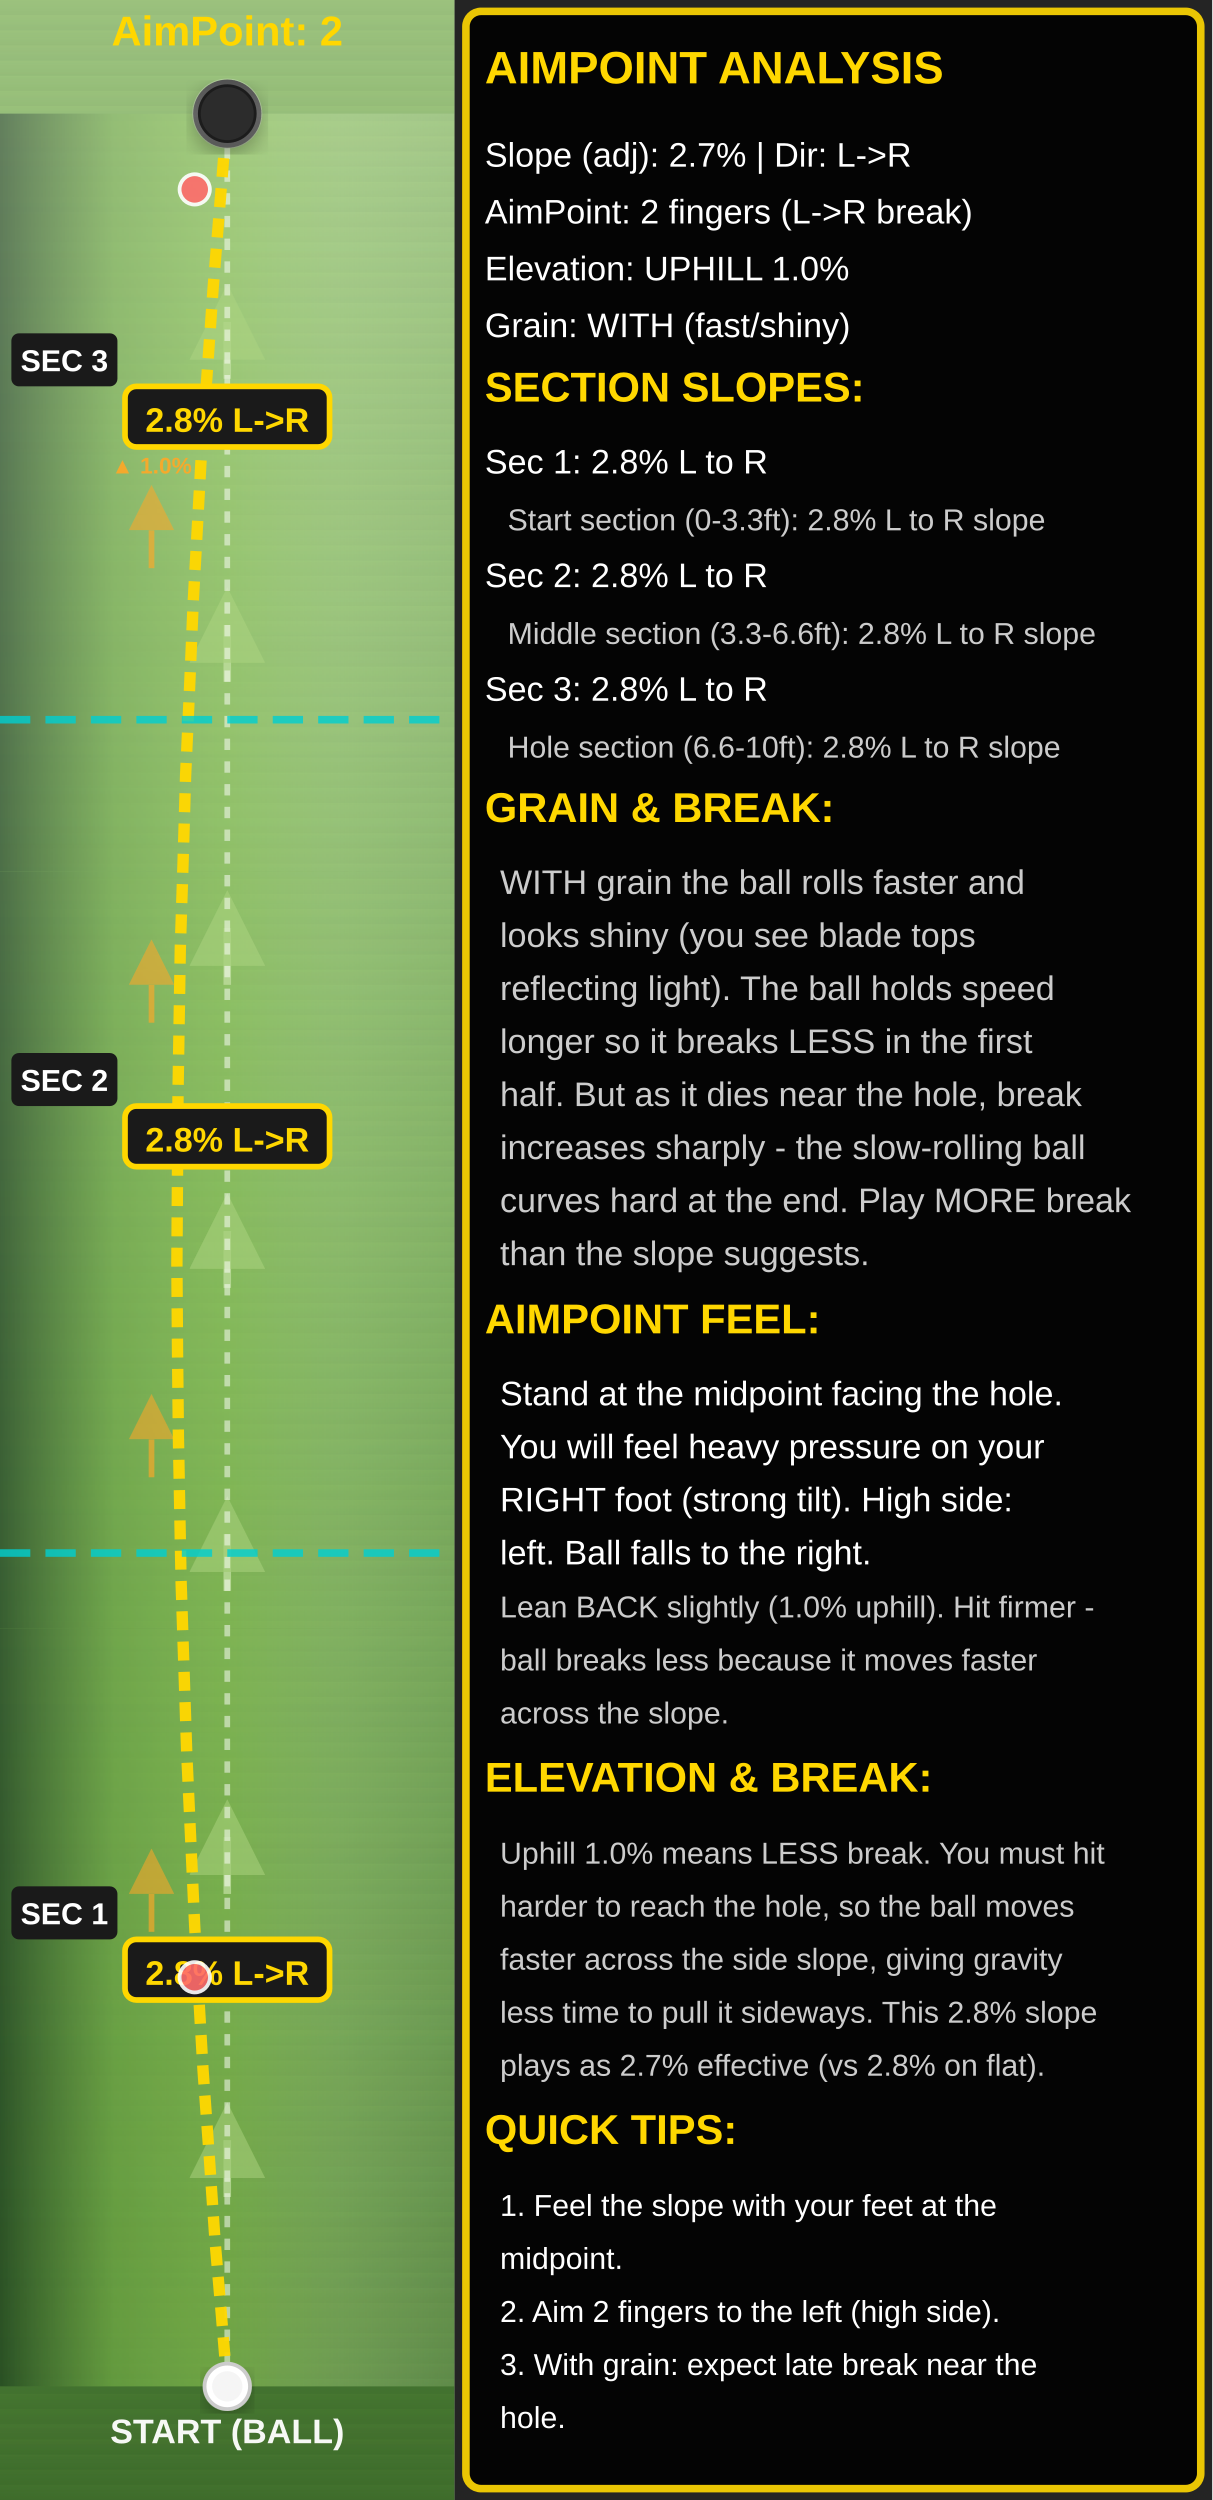
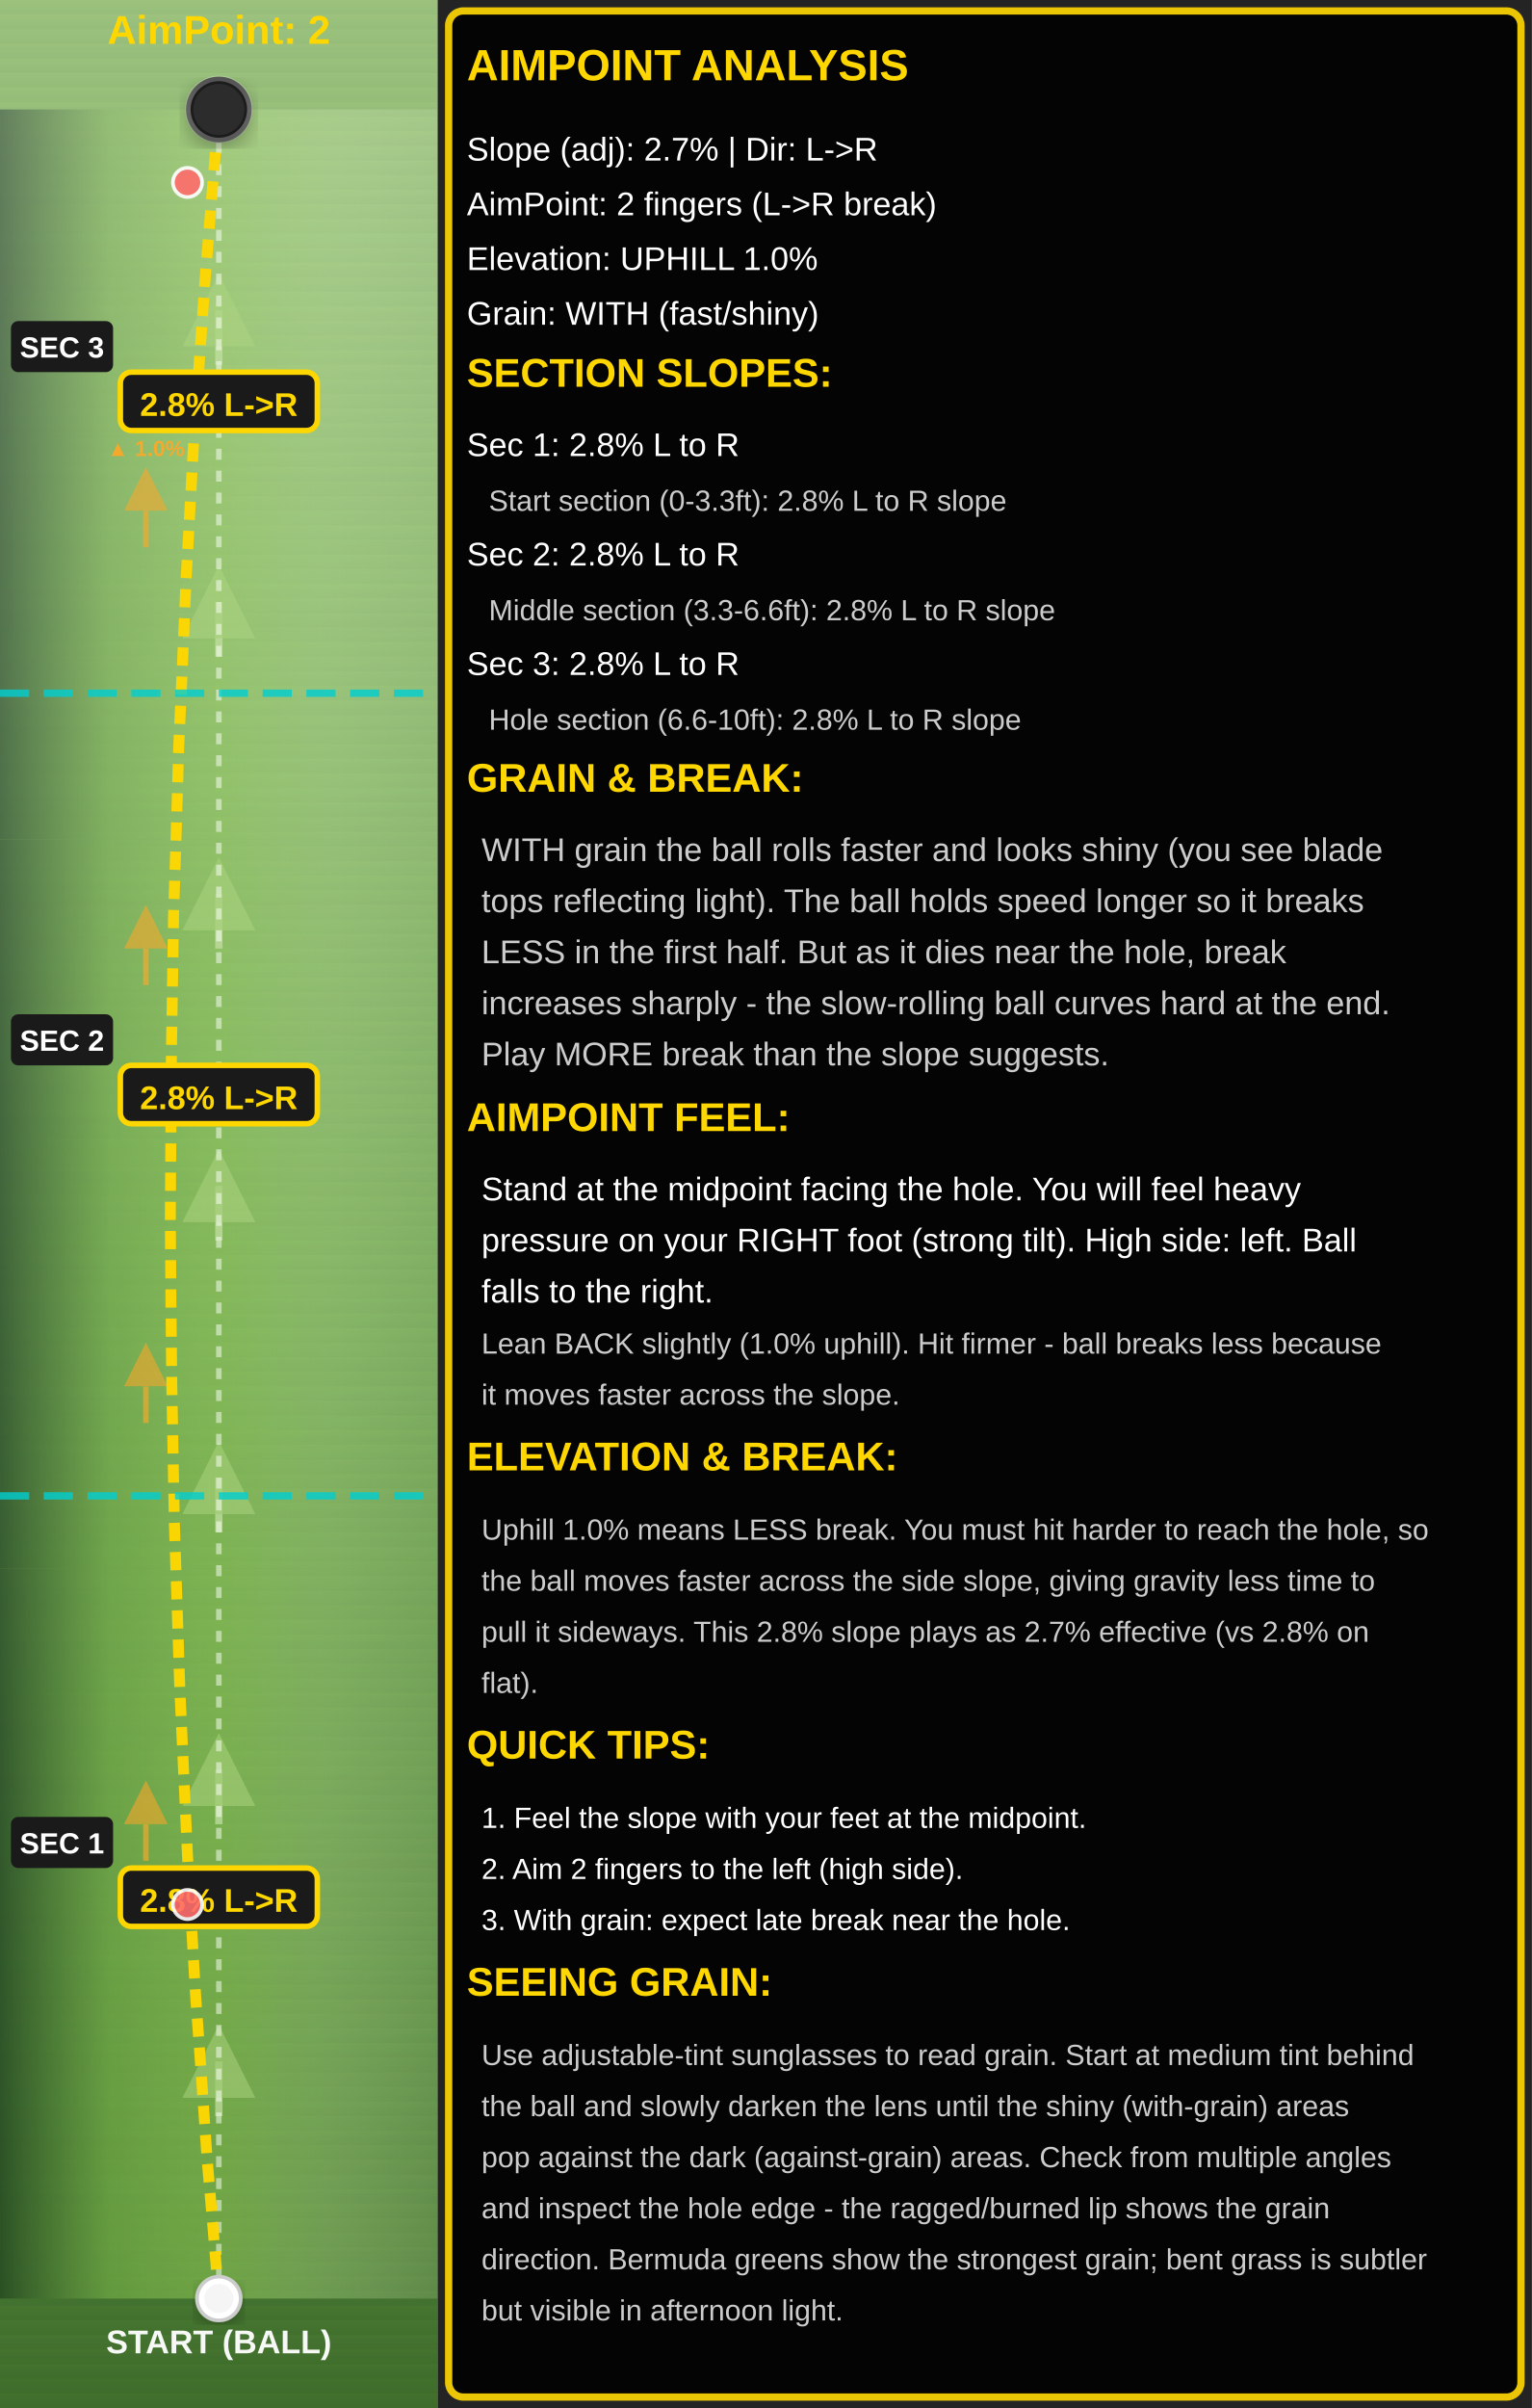
- <svg xmlns="http://www.w3.org/2000/svg" width="320" height="660">
+ <svg xmlns="http://www.w3.org/2000/svg" width="420" height="660">
  <defs>
    <linearGradient id="baseGreen" x1="0%" y1="0%" x2="0%" y2="100%">
      <stop offset="0%" style="stop-color:#689F38;stop-opacity:1" />
      <stop offset="50%" style="stop-color:#558B2F;stop-opacity:1" />
      <stop offset="100%" style="stop-color:#4A7C27;stop-opacity:1" />
    </linearGradient>
    <linearGradient id="grainGradient" x1="0%" y1="0%" x2="0%" y2="100%">
      <stop offset="0%" style="stop-color:#E8F5E9;stop-opacity:0.6" />
      <stop offset="30%" style="stop-color:#C8E6C9;stop-opacity:0.5" />
      <stop offset="60%" style="stop-color:#A5D6A7;stop-opacity:0.35" />
      <stop offset="100%" style="stop-color:#81C784;stop-opacity:0.2" />
    </linearGradient>
    <linearGradient id="elevationGradient" x1="0%" y1="0%" x2="0%" y2="100%">
      <stop offset="0%" style="stop-color:#AED581;stop-opacity:0.20" />
      <stop offset="50%" style="stop-color:#689F38;stop-opacity:0.43" />
      <stop offset="100%" style="stop-color:#1B3D14;stop-opacity:0.67" />
    </linearGradient>
    <linearGradient id="breakGradientSec1" x1="0%" y1="0%" x2="100%" y2="0%">
      <stop offset="0%" style="stop-color:#1B3D14;stop-opacity:0.972" />
      <stop offset="25%" style="stop-color:#689F38;stop-opacity:0.784" />
      <stop offset="50%" style="stop-color:#8BC34A;stop-opacity:0.597" />
      <stop offset="75%" style="stop-color:#AED581;stop-opacity:0.409" />
      <stop offset="100%" style="stop-color:#C5E1A5;stop-opacity:0.221" />
    </linearGradient>
    <linearGradient id="breakGradientSec2" x1="0%" y1="0%" x2="100%" y2="0%">
      <stop offset="0%" style="stop-color:#1B3D14;stop-opacity:0.972" />
      <stop offset="25%" style="stop-color:#689F38;stop-opacity:0.784" />
      <stop offset="50%" style="stop-color:#8BC34A;stop-opacity:0.597" />
      <stop offset="75%" style="stop-color:#AED581;stop-opacity:0.409" />
      <stop offset="100%" style="stop-color:#C5E1A5;stop-opacity:0.221" />
    </linearGradient>
    <linearGradient id="breakGradientSec3" x1="0%" y1="0%" x2="100%" y2="0%">
      <stop offset="0%" style="stop-color:#1B3D14;stop-opacity:0.972" />
      <stop offset="25%" style="stop-color:#689F38;stop-opacity:0.784" />
      <stop offset="50%" style="stop-color:#8BC34A;stop-opacity:0.597" />
      <stop offset="75%" style="stop-color:#AED581;stop-opacity:0.409" />
      <stop offset="100%" style="stop-color:#C5E1A5;stop-opacity:0.221" />
    </linearGradient>
    <linearGradient id="holeGrainGradient" x1="50%" y1="0%" x2="50%" y2="100%">
      <stop offset="0%" style="stop-color:#FFFFFF;stop-opacity:0.3" />
      <stop offset="50%" style="stop-color:#CCCCCC;stop-opacity:0.5" />
      <stop offset="100%" style="stop-color:#999999;stop-opacity:0.6" />
    </linearGradient>
    <filter id="shadow">
      <feDropShadow dx="0" dy="2" stdDeviation="3" flood-opacity="0.3" />
    </filter>
    <marker id="arrowhead-grain" markerWidth="10" markerHeight="10" refX="5" refY="5" orient="auto">
      <polygon points="0,0 10,5 0,10" fill="#AED581" opacity="0.7" />
    </marker>
    <marker id="arrowhead-elev-up" markerWidth="8" markerHeight="8" refX="4" refY="8" orient="0">
      <polygon points="4,0 8,8 0,8" fill="#FFA726" opacity="0.85" />
    </marker>
    <marker id="arrowhead-elev-down" markerWidth="8" markerHeight="8" refX="4" refY="0" orient="0">
      <polygon points="0,0 8,0 4,8" fill="#4FC3F7" opacity="0.85" />
    </marker>
    <pattern id="grassTexture" x="0" y="0" width="4" height="4" patternUnits="userSpaceOnUse">
      <rect width="4" height="4" fill="url(#baseGreen)" opacity="0.95" />
      <line x1="0" y1="2" x2="4" y2="2" stroke="#5A9B3F" stroke-width="0.5" opacity="0.3" />
    </pattern>
  </defs>
  <rect width="120" height="660" fill="url(#baseGreen)" />
  <rect width="120" height="660" fill="url(#grassTexture)" opacity="0.3" />
  <rect width="120" height="660" fill="url(#elevationGradient)" opacity="0.7" />
  <rect x="0" y="430.0" width="120" height="200.0" fill="url(#breakGradientSec1)" opacity="1.0" />
  <rect x="0" y="230.0" width="120" height="200.0" fill="url(#breakGradientSec2)" opacity="1.0" />
  <rect x="0" y="30" width="120" height="200.0" fill="url(#breakGradientSec3)" opacity="1.0" />
  <rect width="120" height="660" fill="url(#grainGradient)" opacity="0.6" />
  <line x1="60.0" y1="100" x2="60.0" y2="85" stroke="#C5E1A5" stroke-width="2" opacity="0.7" marker-end="url(#arrowhead-grain)" />
  <line x1="60.0" y1="180" x2="60.0" y2="165" stroke="#C5E1A5" stroke-width="2" opacity="0.7" marker-end="url(#arrowhead-grain)" />
  <line x1="60.0" y1="260" x2="60.0" y2="245" stroke="#C5E1A5" stroke-width="2" opacity="0.7" marker-end="url(#arrowhead-grain)" />
  <line x1="60.0" y1="340" x2="60.0" y2="325" stroke="#C5E1A5" stroke-width="2" opacity="0.7" marker-end="url(#arrowhead-grain)" />
  <line x1="60.0" y1="420" x2="60.0" y2="405" stroke="#C5E1A5" stroke-width="2" opacity="0.7" marker-end="url(#arrowhead-grain)" />
  <line x1="60.0" y1="500" x2="60.0" y2="485" stroke="#C5E1A5" stroke-width="2" opacity="0.7" marker-end="url(#arrowhead-grain)" />
  <line x1="60.0" y1="580" x2="60.0" y2="565" stroke="#C5E1A5" stroke-width="2" opacity="0.7" marker-end="url(#arrowhead-grain)" />
  <line x1="40.0" y1="150" x2="40.0" y2="140" stroke="#FFA726" stroke-width="1.5" opacity="0.65" marker-end="url(#arrowhead-elev-up)" />
  <line x1="40.0" y1="270" x2="40.0" y2="260" stroke="#FFA726" stroke-width="1.5" opacity="0.65" marker-end="url(#arrowhead-elev-up)" />
  <line x1="40.0" y1="390" x2="40.0" y2="380" stroke="#FFA726" stroke-width="1.5" opacity="0.65" marker-end="url(#arrowhead-elev-up)" />
  <line x1="40.0" y1="510" x2="40.0" y2="500" stroke="#FFA726" stroke-width="1.5" opacity="0.65" marker-end="url(#arrowhead-elev-up)" />
  <text x="40.0" y="125" font-family="Arial, sans-serif" font-size="6" fill="#FFA726" text-anchor="middle" font-weight="bold" opacity="0.9">▲ 1.0%</text>
  <line x1="60.0" y1="630" x2="60.0" y2="30.0" stroke="#FFFFFF" stroke-width="1.5" stroke-dasharray="3,3" opacity="0.5" />
  <path d="M 60.0 630.0 C 59.0 617.5, 57.9 604.6, 56.8 592.0 C 55.8 577.0, 54.7 561.5, 53.6 546.5 C 52.9 533.9, 52.1 521.0, 51.4 508.5 C 50.7 493.4, 50.0 477.9, 49.3 462.9 C 48.8 447.9, 48.3 432.4, 47.8 417.3 C 47.6 404.8, 47.3 391.9, 47.1 379.4 C 46.9 364.3, 46.8 348.8, 46.7 333.8 C 46.8 318.8, 46.9 303.3, 47.0 288.2 C 47.2 275.7, 47.4 262.8, 47.6 250.3 C 48.1 235.2, 48.6 219.7, 49.0 204.7 C 49.7 189.6, 50.4 174.2, 51.0 159.1 C 51.7 146.6, 52.4 133.7, 53.1 121.1 C 54.2 106.1, 55.2 90.6, 56.3 75.6 C 57.5 60.5, 58.8 45.0, 60.0 30.0" stroke="#FFD700" stroke-width="3" fill="none" stroke-dasharray="5,3" opacity="0.95" />
  <line x1="0" y1="410.0" x2="120" y2="410.0" stroke="#00CED1" stroke-width="2" opacity="0.8" stroke-dasharray="8,4" />
  <line x1="0" y1="190.0" x2="120" y2="190.0" stroke="#00CED1" stroke-width="2" opacity="0.8" stroke-dasharray="8,4" />
  <rect x="3" y="498.0" width="28" height="14" fill="#1A1A1A" rx="2" />
  <text x="17" y="508.0" font-family="Arial, sans-serif" font-size="8" fill="#FFFFFF" text-anchor="middle" font-weight="bold">SEC 1</text>
  <rect x="33.0" y="512.0" width="54" height="16" fill="#1A1A1A" rx="3" stroke="#FFD700" stroke-width="1.5" />
  <text x="60.0" y="524.0" font-family="Arial, sans-serif" font-size="9" fill="#FFD700" text-anchor="middle" font-weight="bold">2.8% L-&gt;R</text>
  <rect x="3" y="278.0" width="28" height="14" fill="#1A1A1A" rx="2" />
  <text x="17" y="288.0" font-family="Arial, sans-serif" font-size="8" fill="#FFFFFF" text-anchor="middle" font-weight="bold">SEC 2</text>
  <rect x="33.0" y="292.0" width="54" height="16" fill="#1A1A1A" rx="3" stroke="#FFD700" stroke-width="1.5" />
  <text x="60.0" y="304.0" font-family="Arial, sans-serif" font-size="9" fill="#FFD700" text-anchor="middle" font-weight="bold">2.8% L-&gt;R</text>
  <rect x="3" y="88.0" width="28" height="14" fill="#1A1A1A" rx="2" />
  <text x="17" y="98.0" font-family="Arial, sans-serif" font-size="8" fill="#FFFFFF" text-anchor="middle" font-weight="bold">SEC 3</text>
  <rect x="33.0" y="102.0" width="54" height="16" fill="#1A1A1A" rx="3" stroke="#FFD700" stroke-width="1.5" />
  <text x="60.0" y="114.0" font-family="Arial, sans-serif" font-size="9" fill="#FFD700" text-anchor="middle" font-weight="bold">2.8% L-&gt;R</text>
  <circle cx="51.408" cy="522" r="4" fill="#FF6B6B" opacity="0.9" stroke="#FFFFFF" stroke-width="1" />
  <circle cx="51.408" cy="50" r="4" fill="#FF6B6B" opacity="0.9" stroke="#FFFFFF" stroke-width="1" />
  <text x="60.0" y="12" font-family="Arial, sans-serif" font-size="11" fill="#FFD700" text-anchor="middle" font-weight="bold">AimPoint: 2</text>
  <circle cx="60.0" cy="30.0" r="9" fill="#1A1A1A" filter="url(#shadow)" />
  <circle cx="60.0" cy="30.0" r="7" fill="#2C2C2C" />
  <circle cx="60.0" cy="30.0" r="8.5" fill="none" stroke="url(#holeGrainGradient)" stroke-width="1.5" opacity="0.8" />
  <circle cx="60.0" cy="630" r="6" fill="#FFFFFF" stroke="#CCCCCC" stroke-width="1" filter="url(#shadow)" />
  <circle cx="60.0" cy="630" r="4" fill="#F5F5F5" />
  <text x="60.0" y="645" font-family="Arial, sans-serif" font-size="9" fill="#FFFFFF" text-anchor="middle" font-weight="bold" opacity="0.95">START (BALL)</text>
-   <rect x="120" y="0" width="200" height="660" fill="#1A1A1A" opacity="0.95" />
-   <rect x="123" y="3" width="194" height="654" fill="#000000" opacity="0.9" rx="4" stroke="#FFD700" stroke-width="2" />
+   <rect x="120" y="0" width="300" height="660" fill="#1A1A1A" opacity="0.95" />
+   <rect x="123" y="3" width="294" height="654" fill="#000000" opacity="0.9" rx="4" stroke="#FFD700" stroke-width="2" />
  <text x="128" y="22" font-family="Arial, sans-serif" font-size="12" fill="#FFD700" font-weight="bold">AIMPOINT ANALYSIS</text>
  <text x="128" y="44" font-family="Arial, sans-serif" font-size="9" fill="#FFFFFF">Slope (adj): 2.7%  |  Dir: L-&gt;R</text>
  <text x="128" y="59" font-family="Arial, sans-serif" font-size="9" fill="#FFFFFF">AimPoint: 2 fingers (L-&gt;R break)</text>
  <text x="128" y="74" font-family="Arial, sans-serif" font-size="9" fill="#FFFFFF">Elevation: UPHILL 1.0%</text>
  <text x="128" y="89" font-family="Arial, sans-serif" font-size="9" fill="#FFFFFF">Grain: WITH (fast/shiny)</text>
  <text x="128" y="106" font-family="Arial, sans-serif" font-size="11" fill="#FFD700" font-weight="bold">SECTION SLOPES:</text>
  <text x="128" y="125" font-family="Arial, sans-serif" font-size="9" fill="#FFFFFF">Sec 1: 2.8% L to R</text>
  <text x="134" y="140" font-family="Arial, sans-serif" font-size="8" fill="#CCCCCC">Start section (0-3.3ft): 2.8% L to R slope</text>
  <text x="128" y="155" font-family="Arial, sans-serif" font-size="9" fill="#FFFFFF">Sec 2: 2.8% L to R</text>
  <text x="134" y="170" font-family="Arial, sans-serif" font-size="8" fill="#CCCCCC">Middle section (3.3-6.6ft): 2.8% L to R slope</text>
  <text x="128" y="185" font-family="Arial, sans-serif" font-size="9" fill="#FFFFFF">Sec 3: 2.8% L to R</text>
  <text x="134" y="200" font-family="Arial, sans-serif" font-size="8" fill="#CCCCCC">Hole section (6.6-10ft): 2.8% L to R slope</text>
  <text x="128" y="217" font-family="Arial, sans-serif" font-size="11" fill="#FFD700" font-weight="bold">GRAIN &amp; BREAK:</text>
-   <text x="132" y="236" font-family="Arial, sans-serif" font-size="9" fill="#CCCCCC">WITH grain the ball rolls faster and</text>
-   <text x="132" y="250" font-family="Arial, sans-serif" font-size="9" fill="#CCCCCC">looks shiny (you see blade tops</text>
-   <text x="132" y="264" font-family="Arial, sans-serif" font-size="9" fill="#CCCCCC">reflecting light). The ball holds speed</text>
-   <text x="132" y="278" font-family="Arial, sans-serif" font-size="9" fill="#CCCCCC">longer so it breaks LESS in the first</text>
-   <text x="132" y="292" font-family="Arial, sans-serif" font-size="9" fill="#CCCCCC">half. But as it dies near the hole, break</text>
-   <text x="132" y="306" font-family="Arial, sans-serif" font-size="9" fill="#CCCCCC">increases sharply - the slow-rolling ball</text>
-   <text x="132" y="320" font-family="Arial, sans-serif" font-size="9" fill="#CCCCCC">curves hard at the end. Play MORE break</text>
-   <text x="132" y="334" font-family="Arial, sans-serif" font-size="9" fill="#CCCCCC">than the slope suggests.</text>
-   <text x="128" y="352" font-family="Arial, sans-serif" font-size="11" fill="#FFD700" font-weight="bold">AIMPOINT FEEL:</text>
-   <text x="132" y="371" font-family="Arial, sans-serif" font-size="9" fill="#FFFFFF">Stand at the midpoint facing the hole.</text>
-   <text x="132" y="385" font-family="Arial, sans-serif" font-size="9" fill="#FFFFFF">You will feel heavy pressure on your</text>
-   <text x="132" y="399" font-family="Arial, sans-serif" font-size="9" fill="#FFFFFF">RIGHT foot (strong tilt). High side:</text>
-   <text x="132" y="413" font-family="Arial, sans-serif" font-size="9" fill="#FFFFFF">left. Ball falls to the right.</text>
-   <text x="132" y="427" font-family="Arial, sans-serif" font-size="8" fill="#CCCCCC">Lean BACK slightly (1.0% uphill). Hit firmer -</text>
-   <text x="132" y="441" font-family="Arial, sans-serif" font-size="8" fill="#CCCCCC">ball breaks less because it moves faster</text>
-   <text x="132" y="455" font-family="Arial, sans-serif" font-size="8" fill="#CCCCCC">across the slope.</text>
-   <text x="128" y="473" font-family="Arial, sans-serif" font-size="11" fill="#FFD700" font-weight="bold">ELEVATION &amp; BREAK:</text>
-   <text x="132" y="492" font-family="Arial, sans-serif" font-size="8" fill="#CCCCCC">Uphill 1.0% means LESS break. You must hit</text>
-   <text x="132" y="506" font-family="Arial, sans-serif" font-size="8" fill="#CCCCCC">harder to reach the hole, so the ball moves</text>
-   <text x="132" y="520" font-family="Arial, sans-serif" font-size="8" fill="#CCCCCC">faster across the side slope, giving gravity</text>
-   <text x="132" y="534" font-family="Arial, sans-serif" font-size="8" fill="#CCCCCC">less time to pull it sideways. This 2.8% slope</text>
-   <text x="132" y="548" font-family="Arial, sans-serif" font-size="8" fill="#CCCCCC">plays as 2.7% effective (vs 2.8% on flat).</text>
-   <text x="128" y="566" font-family="Arial, sans-serif" font-size="11" fill="#FFD700" font-weight="bold">QUICK TIPS:</text>
-   <text x="132" y="585" font-family="Arial, sans-serif" font-size="8" fill="#FFFFFF">1. Feel the slope with your feet at the</text>
-   <text x="132" y="599" font-family="Arial, sans-serif" font-size="8" fill="#FFFFFF">midpoint.</text>
-   <text x="132" y="613" font-family="Arial, sans-serif" font-size="8" fill="#FFFFFF">2. Aim 2 fingers to the left (high side).</text>
-   <text x="132" y="627" font-family="Arial, sans-serif" font-size="8" fill="#FFFFFF">3. With grain: expect late break near the</text>
-   <text x="132" y="641" font-family="Arial, sans-serif" font-size="8" fill="#FFFFFF">hole.</text>
+   <text x="132" y="236" font-family="Arial, sans-serif" font-size="9" fill="#CCCCCC">WITH grain the ball rolls faster and looks shiny (you see blade</text>
+   <text x="132" y="250" font-family="Arial, sans-serif" font-size="9" fill="#CCCCCC">tops reflecting light). The ball holds speed longer so it breaks</text>
+   <text x="132" y="264" font-family="Arial, sans-serif" font-size="9" fill="#CCCCCC">LESS in the first half. But as it dies near the hole, break</text>
+   <text x="132" y="278" font-family="Arial, sans-serif" font-size="9" fill="#CCCCCC">increases sharply - the slow-rolling ball curves hard at the end.</text>
+   <text x="132" y="292" font-family="Arial, sans-serif" font-size="9" fill="#CCCCCC">Play MORE break than the slope suggests.</text>
+   <text x="128" y="310" font-family="Arial, sans-serif" font-size="11" fill="#FFD700" font-weight="bold">AIMPOINT FEEL:</text>
+   <text x="132" y="329" font-family="Arial, sans-serif" font-size="9" fill="#FFFFFF">Stand at the midpoint facing the hole. You will feel heavy</text>
+   <text x="132" y="343" font-family="Arial, sans-serif" font-size="9" fill="#FFFFFF">pressure on your RIGHT foot (strong tilt). High side: left. Ball</text>
+   <text x="132" y="357" font-family="Arial, sans-serif" font-size="9" fill="#FFFFFF">falls to the right.</text>
+   <text x="132" y="371" font-family="Arial, sans-serif" font-size="8" fill="#CCCCCC">Lean BACK slightly (1.0% uphill). Hit firmer - ball breaks less because</text>
+   <text x="132" y="385" font-family="Arial, sans-serif" font-size="8" fill="#CCCCCC">it moves faster across the slope.</text>
+   <text x="128" y="403" font-family="Arial, sans-serif" font-size="11" fill="#FFD700" font-weight="bold">ELEVATION &amp; BREAK:</text>
+   <text x="132" y="422" font-family="Arial, sans-serif" font-size="8" fill="#CCCCCC">Uphill 1.0% means LESS break. You must hit harder to reach the hole, so</text>
+   <text x="132" y="436" font-family="Arial, sans-serif" font-size="8" fill="#CCCCCC">the ball moves faster across the side slope, giving gravity less time to</text>
+   <text x="132" y="450" font-family="Arial, sans-serif" font-size="8" fill="#CCCCCC">pull it sideways. This 2.8% slope plays as 2.7% effective (vs 2.8% on</text>
+   <text x="132" y="464" font-family="Arial, sans-serif" font-size="8" fill="#CCCCCC">flat).</text>
+   <text x="128" y="482" font-family="Arial, sans-serif" font-size="11" fill="#FFD700" font-weight="bold">QUICK TIPS:</text>
+   <text x="132" y="501" font-family="Arial, sans-serif" font-size="8" fill="#FFFFFF">1. Feel the slope with your feet at the midpoint.</text>
+   <text x="132" y="515" font-family="Arial, sans-serif" font-size="8" fill="#FFFFFF">2. Aim 2 fingers to the left (high side).</text>
+   <text x="132" y="529" font-family="Arial, sans-serif" font-size="8" fill="#FFFFFF">3. With grain: expect late break near the hole.</text>
+   <text x="128" y="547" font-family="Arial, sans-serif" font-size="11" fill="#FFD700" font-weight="bold">SEEING GRAIN:</text>
+   <text x="132" y="566" font-family="Arial, sans-serif" font-size="8" fill="#CCCCCC">Use adjustable-tint sunglasses to read grain. Start at medium tint behind</text>
+   <text x="132" y="580" font-family="Arial, sans-serif" font-size="8" fill="#CCCCCC">the ball and slowly darken the lens until the shiny (with-grain) areas</text>
+   <text x="132" y="594" font-family="Arial, sans-serif" font-size="8" fill="#CCCCCC">pop against the dark (against-grain) areas. Check from multiple angles</text>
+   <text x="132" y="608" font-family="Arial, sans-serif" font-size="8" fill="#CCCCCC">and inspect the hole edge - the ragged/burned lip shows the grain</text>
+   <text x="132" y="622" font-family="Arial, sans-serif" font-size="8" fill="#CCCCCC">direction. Bermuda greens show the strongest grain; bent grass is subtler</text>
+   <text x="132" y="636" font-family="Arial, sans-serif" font-size="8" fill="#CCCCCC">but visible in afternoon light.</text>
</svg>
